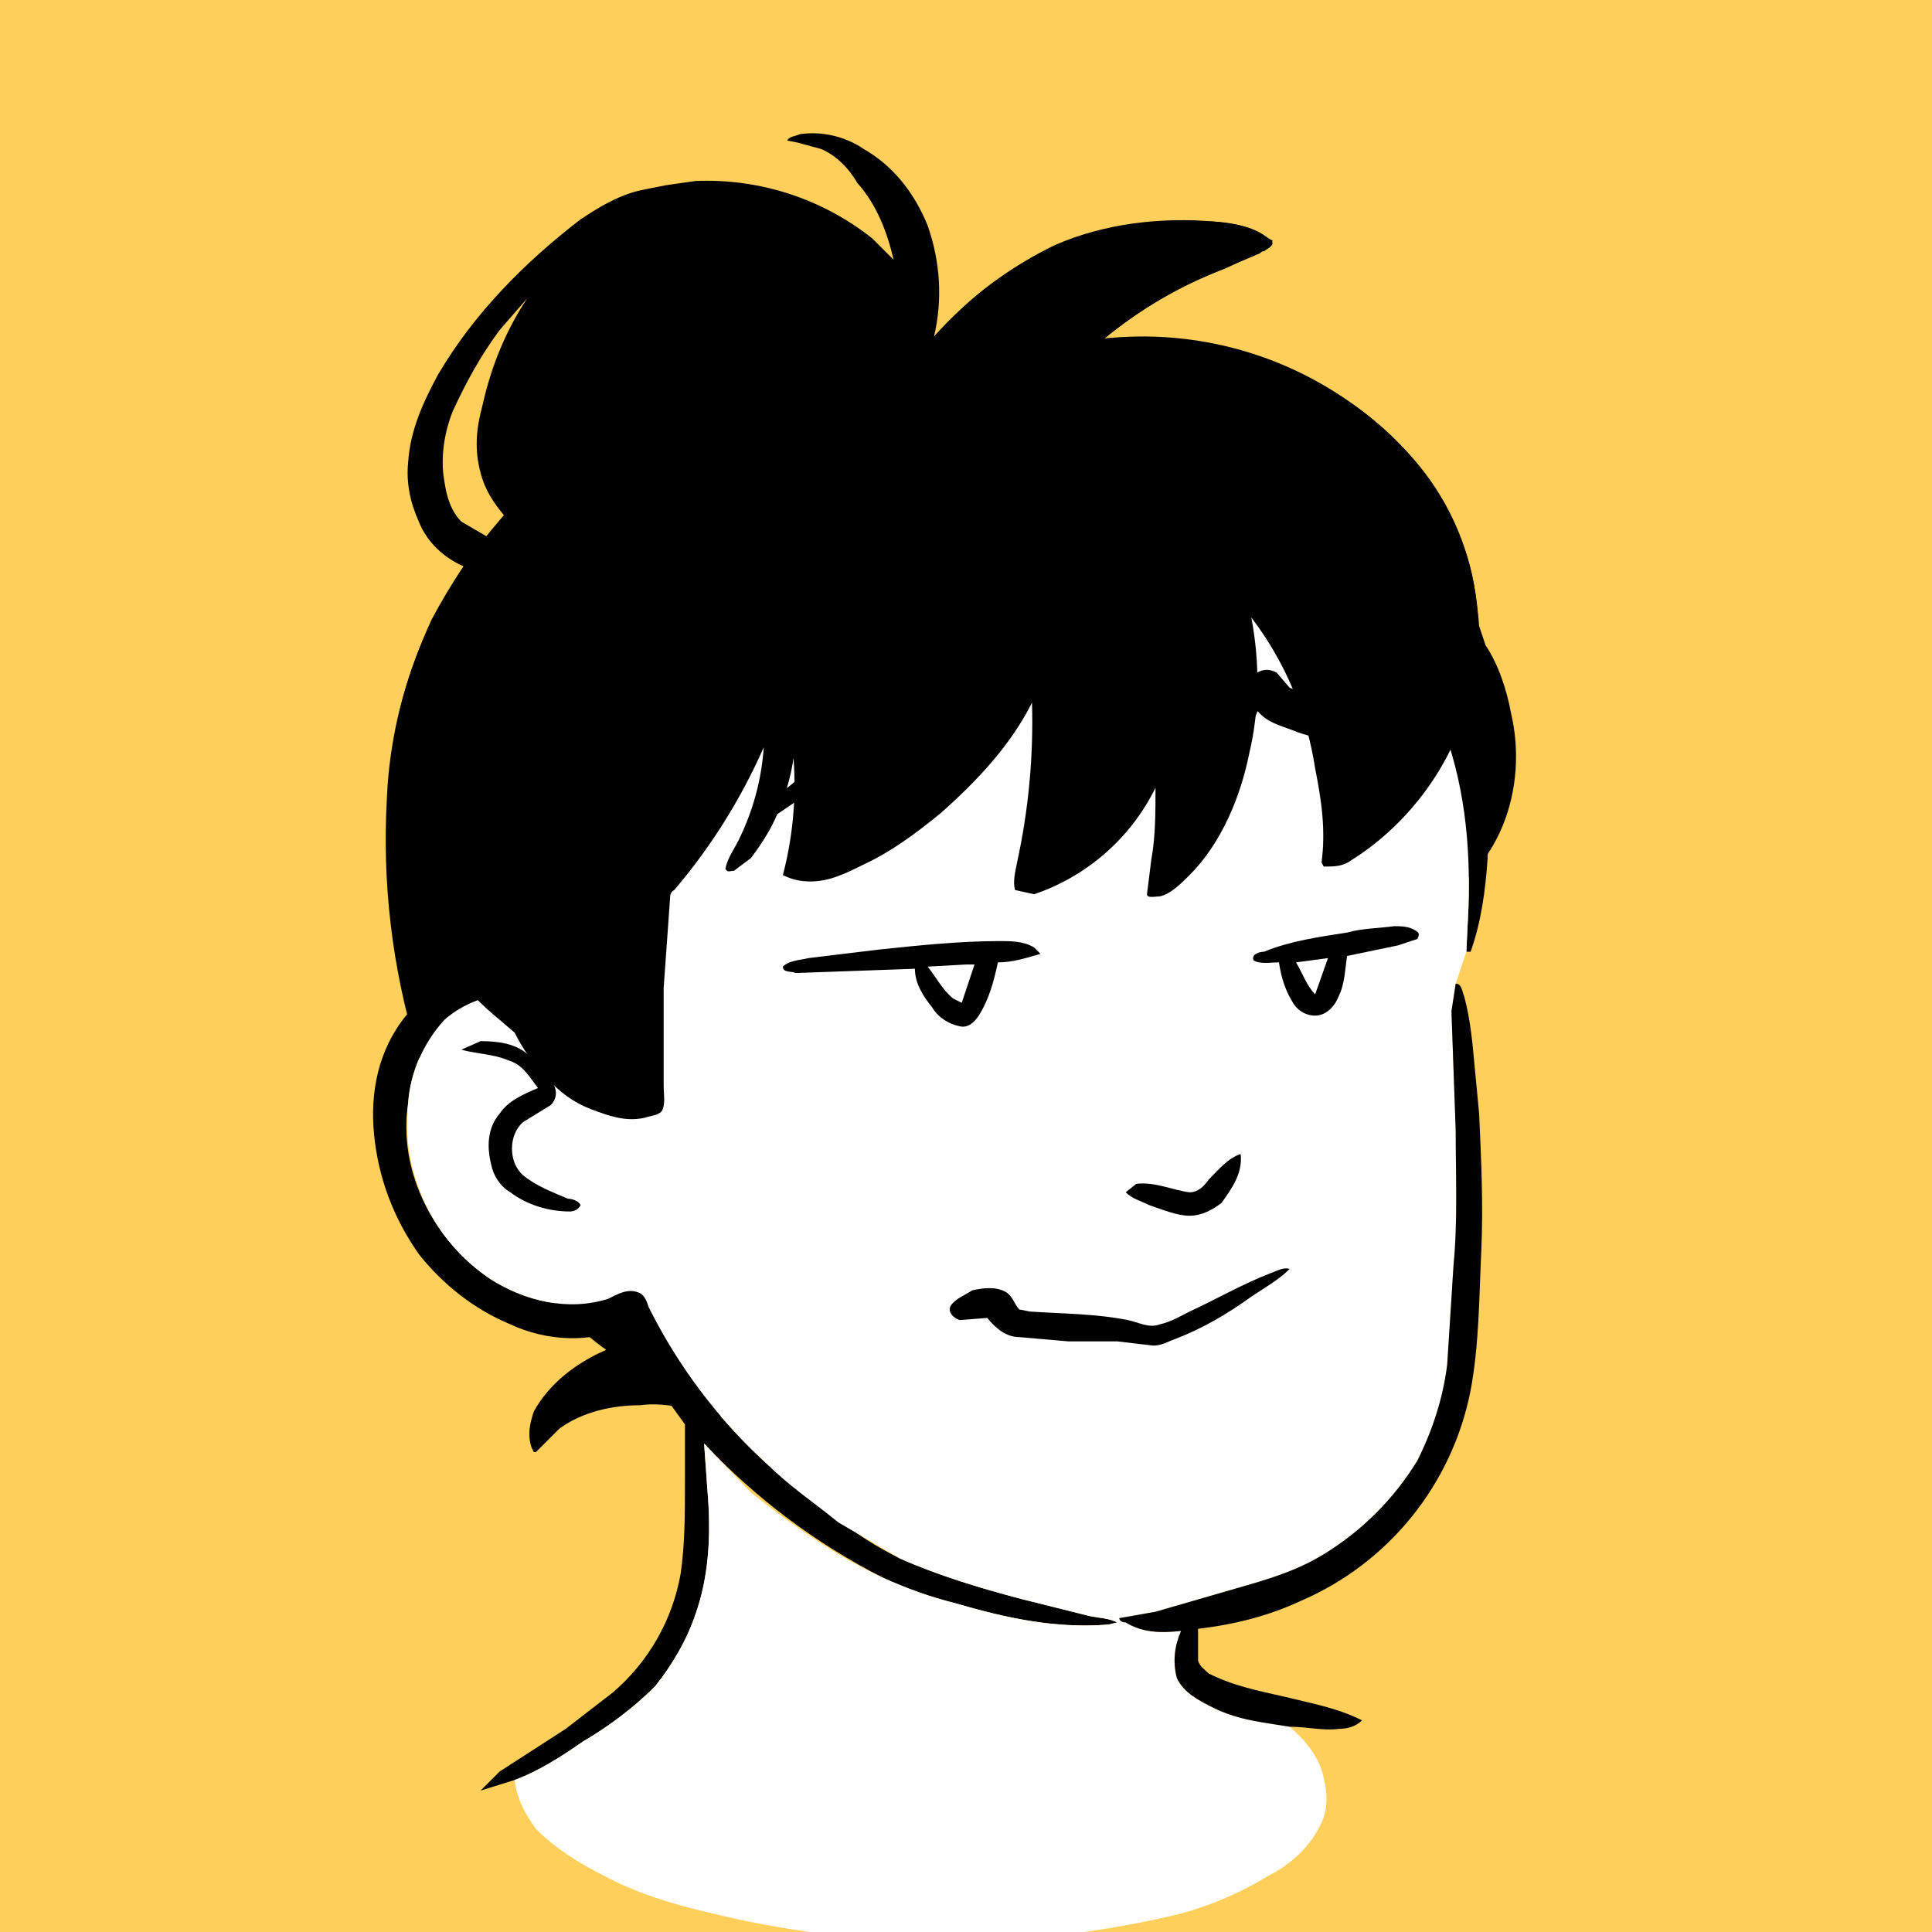
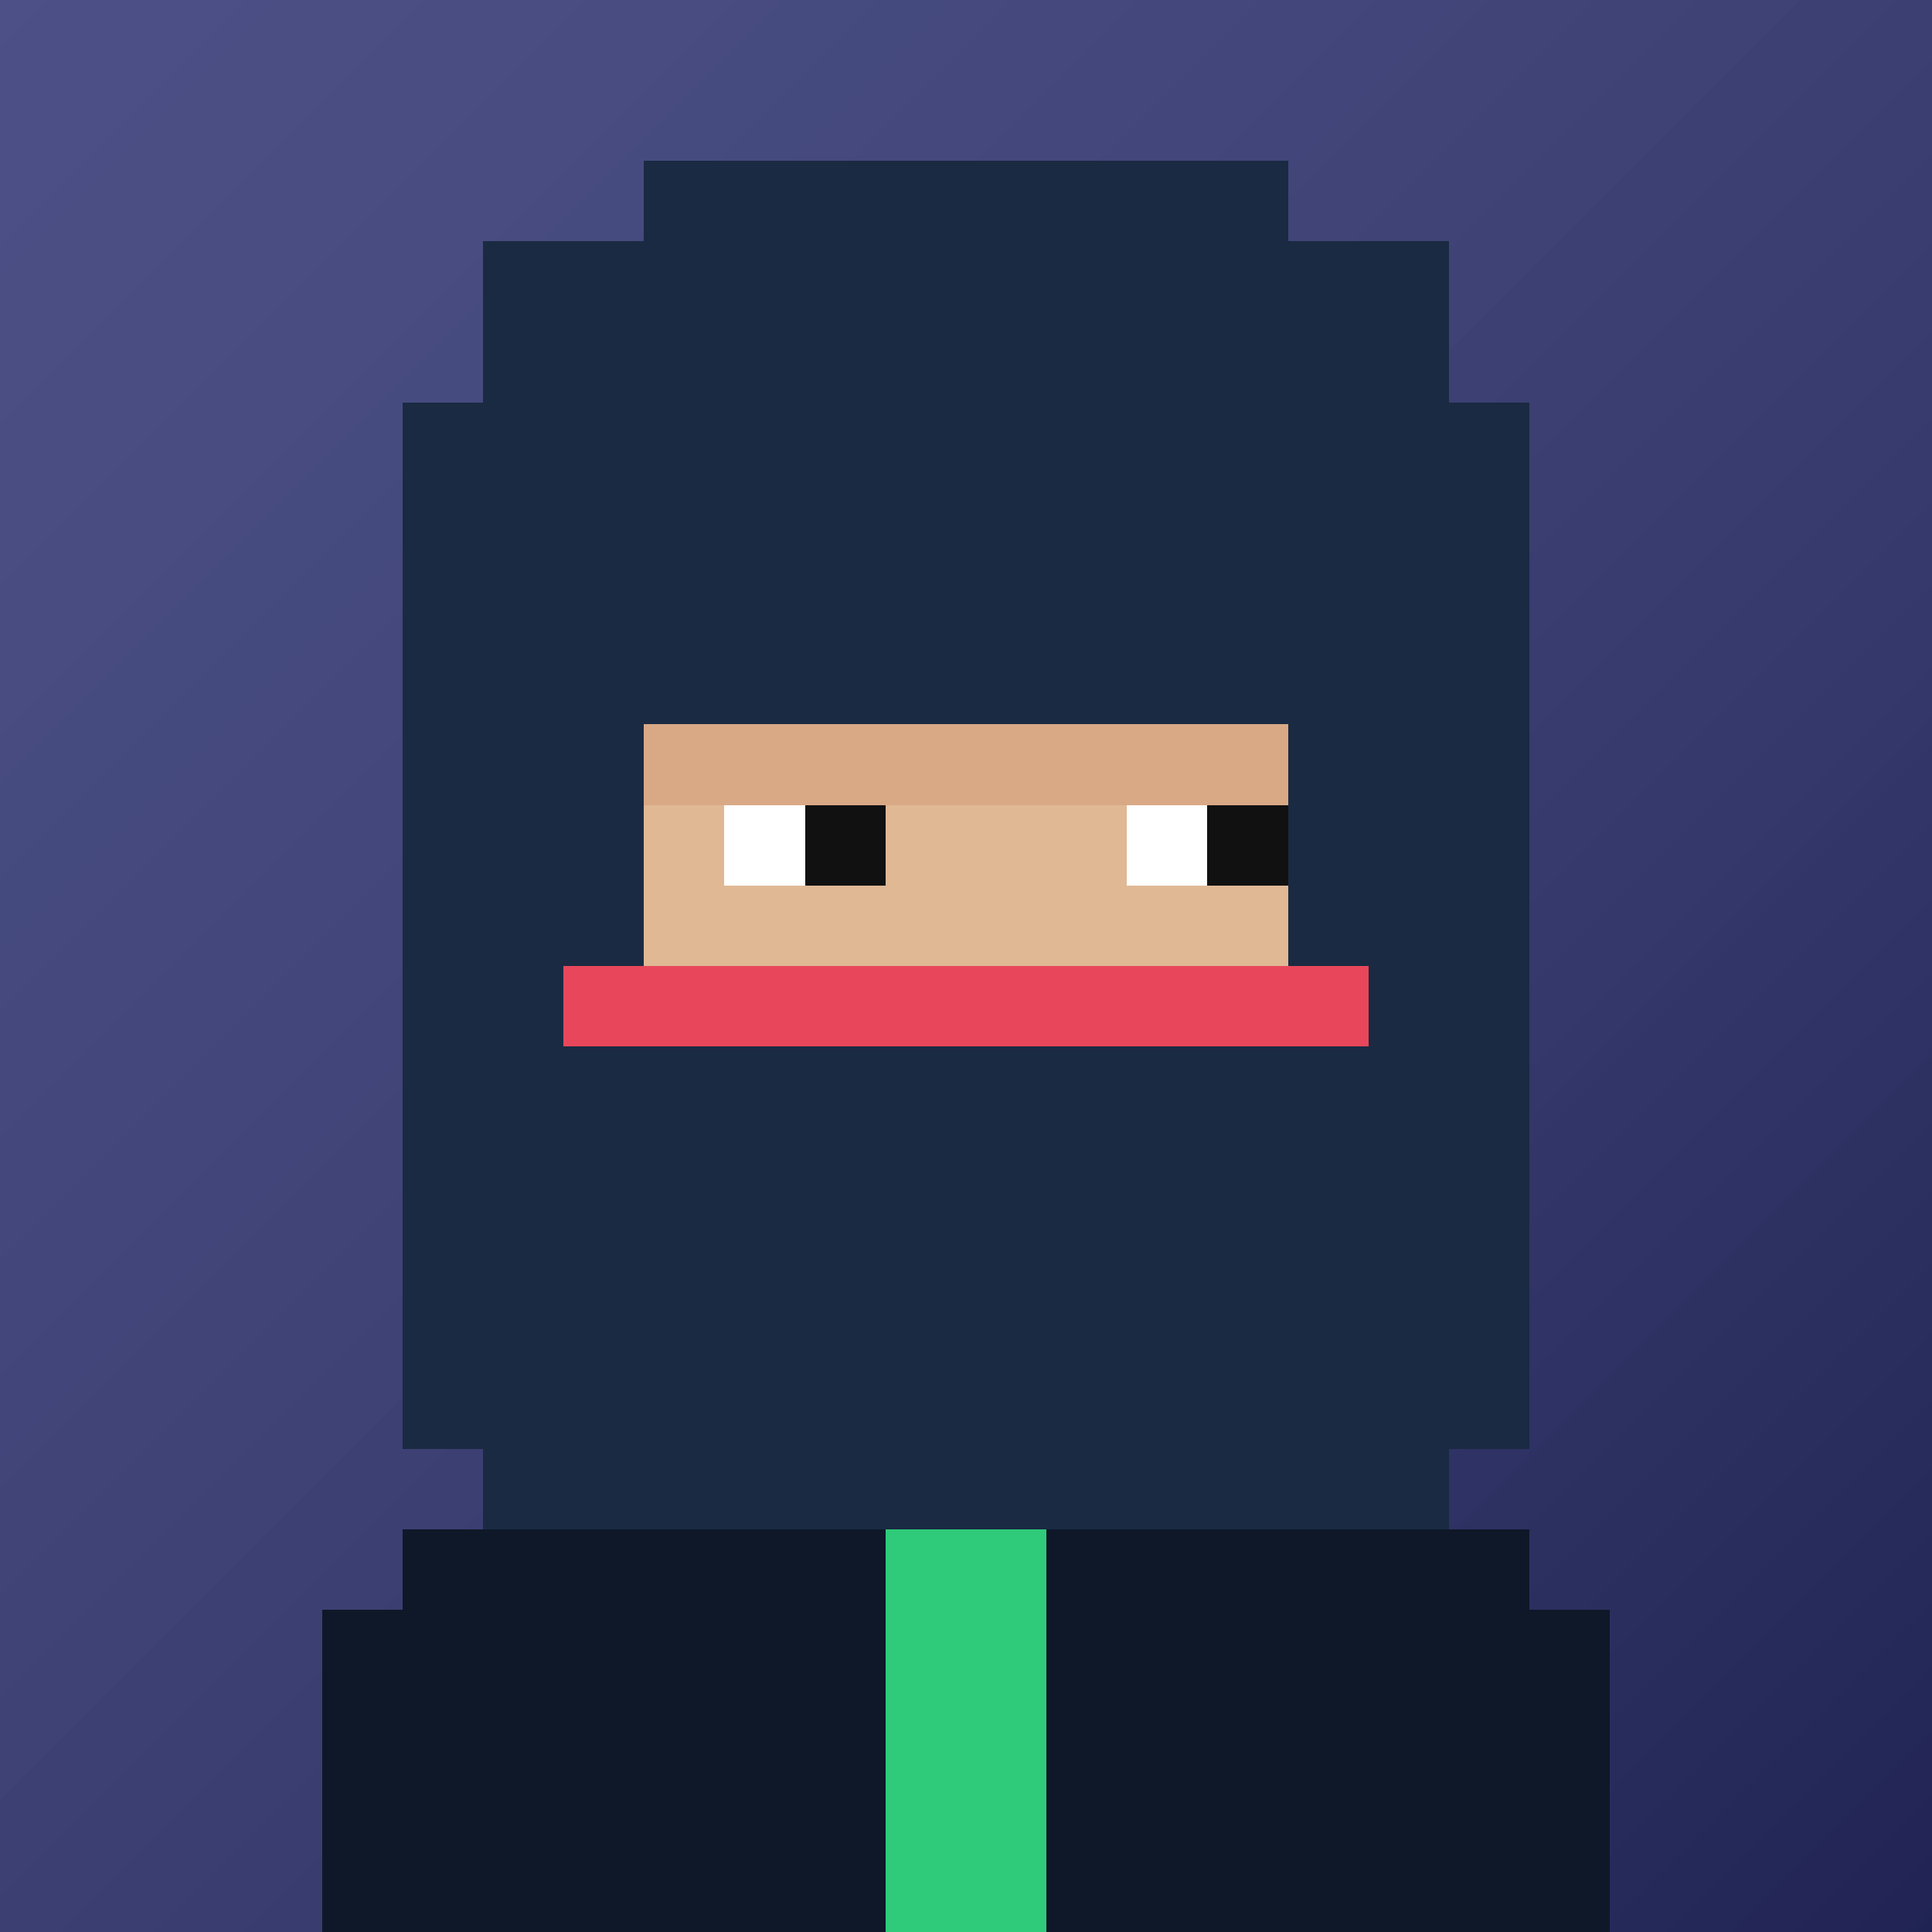
- <svg xmlns="http://www.w3.org/2000/svg" viewBox="0 0 980 980" fill="none" shape-rendering="auto">
-   <mask id="viewboxMask">
-     <rect width="980" height="980" rx="0" ry="0" x="0" y="0" fill="#fff" />
-   </mask>
-   <g mask="url(#viewboxMask)">
-     <rect fill="#ffcf5c" width="980" height="980" x="0" y="0" />
-     <g transform="translate(0 39.2)">
-       <g transform="translate(-39.2 -39.2) scale(1.08)">
-         <g transform="translate(10 -60)">
-           <path fill-rule="evenodd" clip-rule="evenodd" d="M432 130a43 43 0 0 0-30-7c-2 1-5 1-6 3l5 1 11 3c7 3 13 9 17 16 9 10 14 23 17 36l-10-10a125 125 0 0 0-83-27l-14 2-10 2c-11 2-21 8-30 14-26 20-50 44-67 73-7 13-13 26-14 41-1 10 1 19 5 28 4 10 12 17 21 21a210 210 0 0 0-36 109 341 341 0 0 0 67 223c10 13 22 26 36 36-14 6-27 16-34 29-2 6-3 11-1 17l1 2h1l3-3 8-8c11-8 25-11 38-11 7-1 13 0 20 1h2l9 2 7 2 7 1h5c5 1 11 1 17-1l1-7c-7-26-22-47-40-67l-11-11c-10-10-20-20-29-32-6-7-11-16-16-25l-3-6c7 4 14 7 21 8 6 1 14 1 19-3 2-2 2-6 2-9v-1a2119 2119 0 0 0 0-47 884 884 0 0 1 5-47 359 359 0 0 0 42-66c-1 15-6 31-13 45l-2 2-3 10c3 2 6-1 8-3 9-9 16-21 20-33l2-7 2-7v21l-4 24-1 2v5c5 2 9 4 14 3 11-1 21-6 30-11a224 224 0 0 0 73-73 415 415 0 0 1-7 75l-2 11c0 2 2 3 3 3h2c3 2 6 1 9-1h1c6-2 12-6 17-10 15-9 27-22 35-37 0 16-1 31-4 47 0 2 0 4 2 4 5 0 9-2 13-5 15-14 25-33 31-52 7-25 7-50 3-75 8 9 14 21 19 32a203 203 0 0 1 14 81c0 1 0 4 2 4 8 0 13-3 19-7l1-2 20-17 1 6 5 21c2 4 3 8 7 11 2 1 5 0 7-1 10-7 18-18 23-30 7-17 8-36 4-53-2-11-6-23-12-32l-1-3-2-6c-1-13-3-27-8-39-10-28-30-51-54-67a179 179 0 0 0-114-29 203 203 0 0 1 57-33l17-8h1c1-1 4-2 4-4-7-8-19-9-28-10-25-2-51 1-74 11-21 10-41 25-57 43 4-17 3-35-3-52-6-15-16-28-30-36ZM253 250c4-18 11-35 21-50l-13 15c-9 12-16 25-22 38-4 10-6 22-4 33 1 7 3 14 8 19l12 7 8-10c-5-6-9-12-11-20-3-11-2-21 1-32Z" fill="#000000" />
-           <path d="M528 244c41 6 80 22 113 47 28 21 50 49 65 81 13 28 20 60 19 91-1 15-3 30-8 44h-2l1-21c1-30-2-59-13-87-10-30-28-57-50-79-42-40-98-62-156-63a243 243 0 0 0-196 94 207 207 0 0 0-40 139l2 25c8 0 19 0 25 7l-3 3-17 1c-12 1-24 5-33 13a64 64 0 0 0-17 39c-5 32 12 65 39 83 16 10 36 15 55 9 4-2 9-5 14-3 3 1 4 4 5 7a251 251 0 0 0 90 100c8 7 18 13 28 18 18 8 38 14 57 19l32 8c5 1 9 1 13 3l-4 1c-25 2-48-3-72-10-12-3-23-7-34-12a306 306 0 0 1-84-63l2 28c1 17 0 35-6 52-4 12-11 24-19 34-10 10-22 19-34 26-10 7-21 14-32 18l-16 5 9-9 31-20 22-17a95 95 0 0 0 32-56c2-14 2-28 2-43v-27c-10-14-22-29-27-46-17 8-38 7-55-1-17-7-32-19-43-33-12-17-19-36-21-56s2-40 15-56c9-10 22-18 35-21-4-14-6-29-6-44a234 234 0 0 1 83-173 249 249 0 0 1 199-55Z" fill="#000" />
-           <path d="M653 320c22 22 40 49 50 79 11 28 14 57 13 87l-1 21-5 15-2 13 2 56c0 21 1 42-1 63l-3 47c-2 16-7 31-14 45-11 18-26 33-44 44-13 8-27 12-41 16l-38 11-17 3c0 1 1 2 3 2 8 5 17 5 26 4-3 7-4 14-2 22 3 7 11 11 17 14 12 6 24 7 36 9 7 6 14 14 16 24 2 8 2 16-2 23-5 10-14 18-24 23-13 8-27 14-42 18a468 468 0 0 1-222-1c-17-4-33-9-48-17-12-6-23-13-32-22-5-7-9-14-10-23 11-4 22-11 32-18 12-7 24-16 34-26 8-10 15-22 19-34 6-17 7-35 6-52l-2-28 22 23c19 15 40 30 62 40 11 5 22 9 34 12 24 7 47 12 72 10l4-1c-4-2-8-2-13-3l-32-8c-19-5-39-11-57-19l-29-17c-11-9-23-17-33-27a251 251 0 0 1-56-74c-1-3-2-6-5-7-5-2-10 1-14 3-19 6-39 1-55-9a88 88 0 0 1-39-83c1-14 7-28 17-39 9-8 21-12 33-13l17-1 3-3c-6-7-17-7-25-7l-2-25a207 207 0 0 1 40-139 243 243 0 0 1 196-94c58 1 114 23 156 63Z" fill="#ffffff" />
-           <path d="M710 522c3 0 3 4 4 6 3 11 4 23 5 34l2 21c1 22 2 43 1 65-1 21-1 44-5 65a136 136 0 0 1-80 99c-15 7-31 11-48 13v15c1 3 3 4 5 6 12 6 23 8 36 11 12 3 24 5 36 11-3 3-7 4-11 4-7 1-15-1-23-1-12-2-24-3-36-9-6-3-14-7-17-14-2-8-1-15 2-22-9 1-18 1-26-4-2 0-3-1-3-2l17-3 38-11c14-4 28-8 41-16 18-11 33-26 44-44 7-14 12-29 14-45l3-47c2-21 1-42 1-63l-2-56 2-13ZM252 549c8 0 17 1 23 7 5 4 10 9 12 15 1 3 0 6-2 8l-13 8c-7 6-7 19 0 25 6 5 14 8 21 11 2 0 5 1 6 3-1 2-3 3-5 3-10 0-20-3-28-9-5-3-8-8-9-13-2-8-2-17 4-24 4-6 11-9 18-12-4-5-7-11-14-13-7-3-15-3-22-5l9-4Z" fill="#000" />
-           <path d="M681 495c3 0 7 0 10 2 2 1 2 2 1 4l-9 3-24 5c-1 6-1 13-4 19-2 5-6 9-11 9s-9-3-11-7c-3-5-5-11-6-18-4 0-9 1-12-1-1-3 3-4 5-4 12-5 26-7 39-9 7-2 15-2 22-3ZM496 502c5 0 11 0 16 3l3 3c-7 2-13 4-20 4-2 9-4 17-9 25-2 3-5 6-9 5-5-1-10-4-13-9-4-5-8-11-8-18l-56 2c-2-1-6 0-6-3 3-3 8-3 12-4l33-4c19-2 38-4 57-4Z" fill="#000000" />
-           <path d="m650 510-6 17c-4-4-6-10-9-15l15-2ZM484 513l-6 18-4-2c-5-4-8-10-12-15l18-1h4Z" fill="#fff" />
-           <path d="M533 358c6 2 9 8 10 14 0 8-3 16-7 22-3 3-7 4-10 1-4-3-2-10-2-15l-13 10c-6 4-13 7-20 9-9 4-19 5-30 8l-25 8c-8 3-15 8-22 12l-25 17c-5 3-8 7-11 12-2-4-1-8 1-11a401 401 0 0 1 35-29c16-13 36-21 55-28l28-11c8-4 14-11 21-16 5-2 10-4 15-3ZM626 376l6 7c17 7 33 7 49 16 4 2 7 6 9 10s1 8-2 12l-16-6c-12-6-24-7-36-11-7-3-14-4-19-10-4 8-4 17-8 26-1 1-1 4-4 3l-1-8 2-11c1-8 4-16 7-23 2-6 8-8 13-5Z" fill="#000000" />
-           <path d="M609 602c1 9-4 16-9 23-4 3-9 6-15 6s-13-3-19-5c-4-2-8-3-11-6l5-4c9-1 17 3 25 4 4 0 7-3 9-6 5-5 9-10 15-12Z" fill="#000000" />
-           <path d="M632 656c-5 5-12 9-18 13-11 8-23 15-36 20-3 1-6 3-10 3l-17-2h-23l-23-2c-6 0-11-4-15-9l-13 1c-3-1-6-4-4-7s7-5 10-7c5-1 11-2 16 1 3 2 4 6 6 8l5 1c15 1 31 1 46 4 5 1 10 4 15 2 5-1 10-4 14-6 13-6 25-13 38-18 3-1 6-3 9-2Z" fill="#000000" />
-           <path d="M593 164c7 0 15 1 22 4l9 5c-1 4-4 4-6 6l-33 14c-14 7-28 16-40 26a169 169 0 0 1 139 50 123 123 0 0 1 29 130c-9 26-28 50-52 65-4 3-8 3-13 3l-1-2c2-15 0-29-3-44-4-26-14-50-30-71 4 21 4 43-1 64-4 20-13 42-28 57-4 4-9 9-14 10-2 0-6 1-6-1l2-16c2-11 2-22 2-34a99 99 0 0 1-57 50l-9-2c-1-4 0-8 1-13a309 309 0 0 0 7-75c-10 20-26 37-43 52-11 9-23 18-36 24-8 4-16 8-25 8-5 0-9-1-13-3a168 168 0 0 0 5-55c-1 7-3 15-6 22-3 9-8 17-14 25l-8 6c-2 0-3 1-4-1 1-5 4-9 6-13 7-14 11-29 12-44a273 273 0 0 1-42 67c-2 1-2 3-2 4l-3 42v46c0 4 1 9-1 12-2 2-5 2-8 3-9 2-17-1-25-4s-15-8-21-15c-6-6-11-13-15-21l-7-6a138 138 0 0 1-51-111c0-27 8-53 19-77a254 254 0 0 1 181-131c17-2 36-3 53 1l16-17a151 151 0 0 1 114-40Z" fill="#000000" />
-         </g>
-         <g transform="translate(10 -60)" />
-       </g>
-     </g>
-   </g>
+ <svg xmlns="http://www.w3.org/2000/svg" viewBox="0 0 24 24" shape-rendering="crispEdges">
+   <defs>
+     <linearGradient id="g" x1="0" y1="0" x2="1" y2="1">
+       <stop offset="0" stop-color="#fff" stop-opacity=".16" />
+       <stop offset="1" stop-color="#000" stop-opacity=".25" />
+     </linearGradient>
+   </defs>
+   <rect width="24" height="24" fill="#2A2F6F" />
+   <rect width="24" height="24" fill="url(#g)" />
+   <rect x="8" y="2" width="8" height="1" fill="#1A2A42" />
+   <rect x="6" y="3" width="12" height="1" fill="#1A2A42" />
+   <rect x="6" y="4" width="12" height="1" fill="#1A2A42" />
+   <rect x="5" y="5" width="14" height="1" fill="#1A2A42" />
+   <rect x="5" y="6" width="14" height="1" fill="#1A2A42" />
+   <rect x="5" y="7" width="14" height="1" fill="#1A2A42" />
+   <rect x="5" y="8" width="14" height="1" fill="#1A2A42" />
+   <rect x="5" y="9" width="3" height="1" fill="#1A2A42" />
+   <rect x="8" y="9" width="8" height="1" fill="#D9A986" />
+   <rect x="16" y="9" width="3" height="1" fill="#1A2A42" />
+   <rect x="5" y="10" width="3" height="1" fill="#1A2A42" />
+   <rect x="8" y="10" width="1" height="1" fill="#E0B894" />
+   <rect x="9" y="10" width="1" height="1" fill="#FFFFFF" />
+   <rect x="10" y="10" width="1" height="1" fill="#111" />
+   <rect x="11" y="10" width="3" height="1" fill="#E0B894" />
+   <rect x="14" y="10" width="1" height="1" fill="#FFFFFF" />
+   <rect x="15" y="10" width="1" height="1" fill="#111" />
+   <rect x="16" y="10" width="3" height="1" fill="#1A2A42" />
+   <rect x="5" y="11" width="3" height="1" fill="#1A2A42" />
+   <rect x="8" y="11" width="8" height="1" fill="#E0B894" />
+   <rect x="16" y="11" width="3" height="1" fill="#1A2A42" />
+   <rect x="5" y="12" width="2" height="1" fill="#1A2A42" />
+   <rect x="7" y="12" width="10" height="1" fill="#E8475B" />
+   <rect x="17" y="12" width="2" height="1" fill="#1A2A42" />
+   <rect x="5" y="13" width="14" height="1" fill="#1A2A42" />
+   <rect x="5" y="14" width="14" height="1" fill="#1A2A42" />
+   <rect x="5" y="15" width="14" height="1" fill="#1A2A42" />
+   <rect x="5" y="16" width="14" height="1" fill="#1A2A42" />
+   <rect x="5" y="17" width="14" height="1" fill="#1A2A42" />
+   <rect x="6" y="18" width="12" height="1" fill="#1A2A42" />
+   <rect x="5" y="19" width="6" height="1" fill="#0E1828" />
+   <rect x="11" y="19" width="2" height="1" fill="#2FCB7A" />
+   <rect x="13" y="19" width="6" height="1" fill="#0E1828" />
+   <rect x="4" y="20" width="7" height="1" fill="#0E1828" />
+   <rect x="11" y="20" width="2" height="1" fill="#2FCB7A" />
+   <rect x="13" y="20" width="7" height="1" fill="#0E1828" />
+   <rect x="4" y="21" width="7" height="1" fill="#0E1828" />
+   <rect x="11" y="21" width="2" height="1" fill="#2FCB7A" />
+   <rect x="13" y="21" width="7" height="1" fill="#0E1828" />
+   <rect x="4" y="22" width="7" height="1" fill="#0E1828" />
+   <rect x="11" y="22" width="2" height="1" fill="#2FCB7A" />
+   <rect x="13" y="22" width="7" height="1" fill="#0E1828" />
+   <rect x="4" y="23" width="7" height="1" fill="#0E1828" />
+   <rect x="11" y="23" width="2" height="1" fill="#2FCB7A" />
+   <rect x="13" y="23" width="7" height="1" fill="#0E1828" />
</svg>
